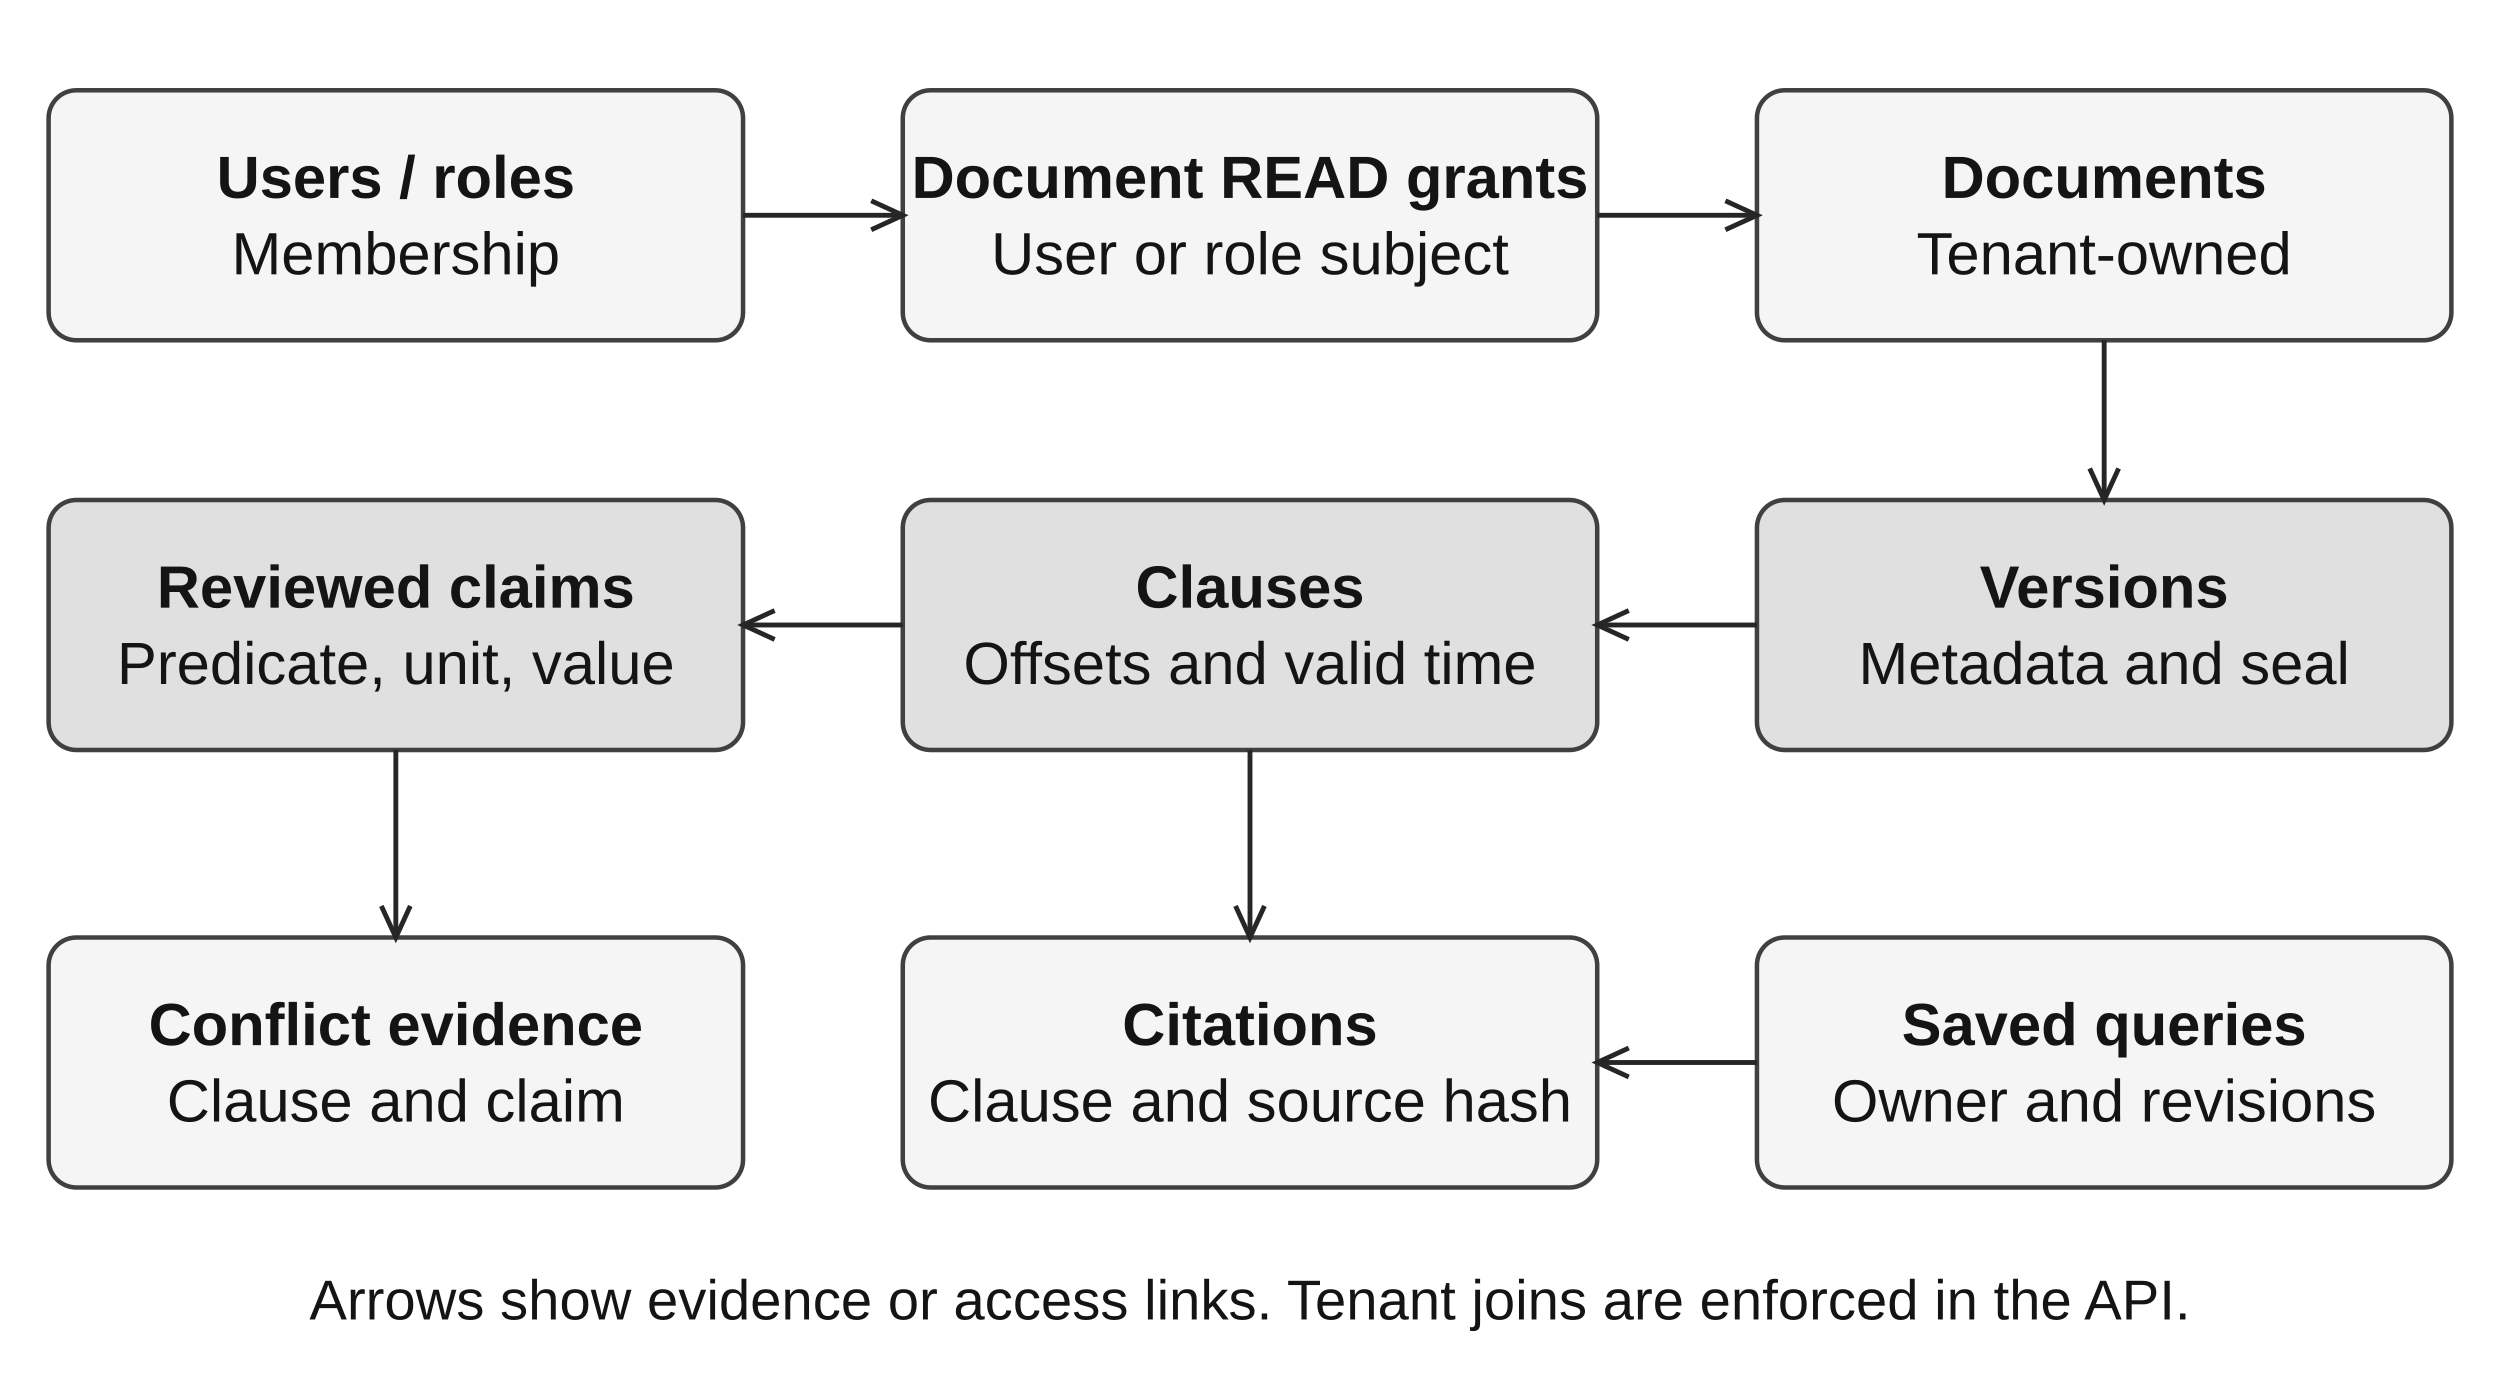
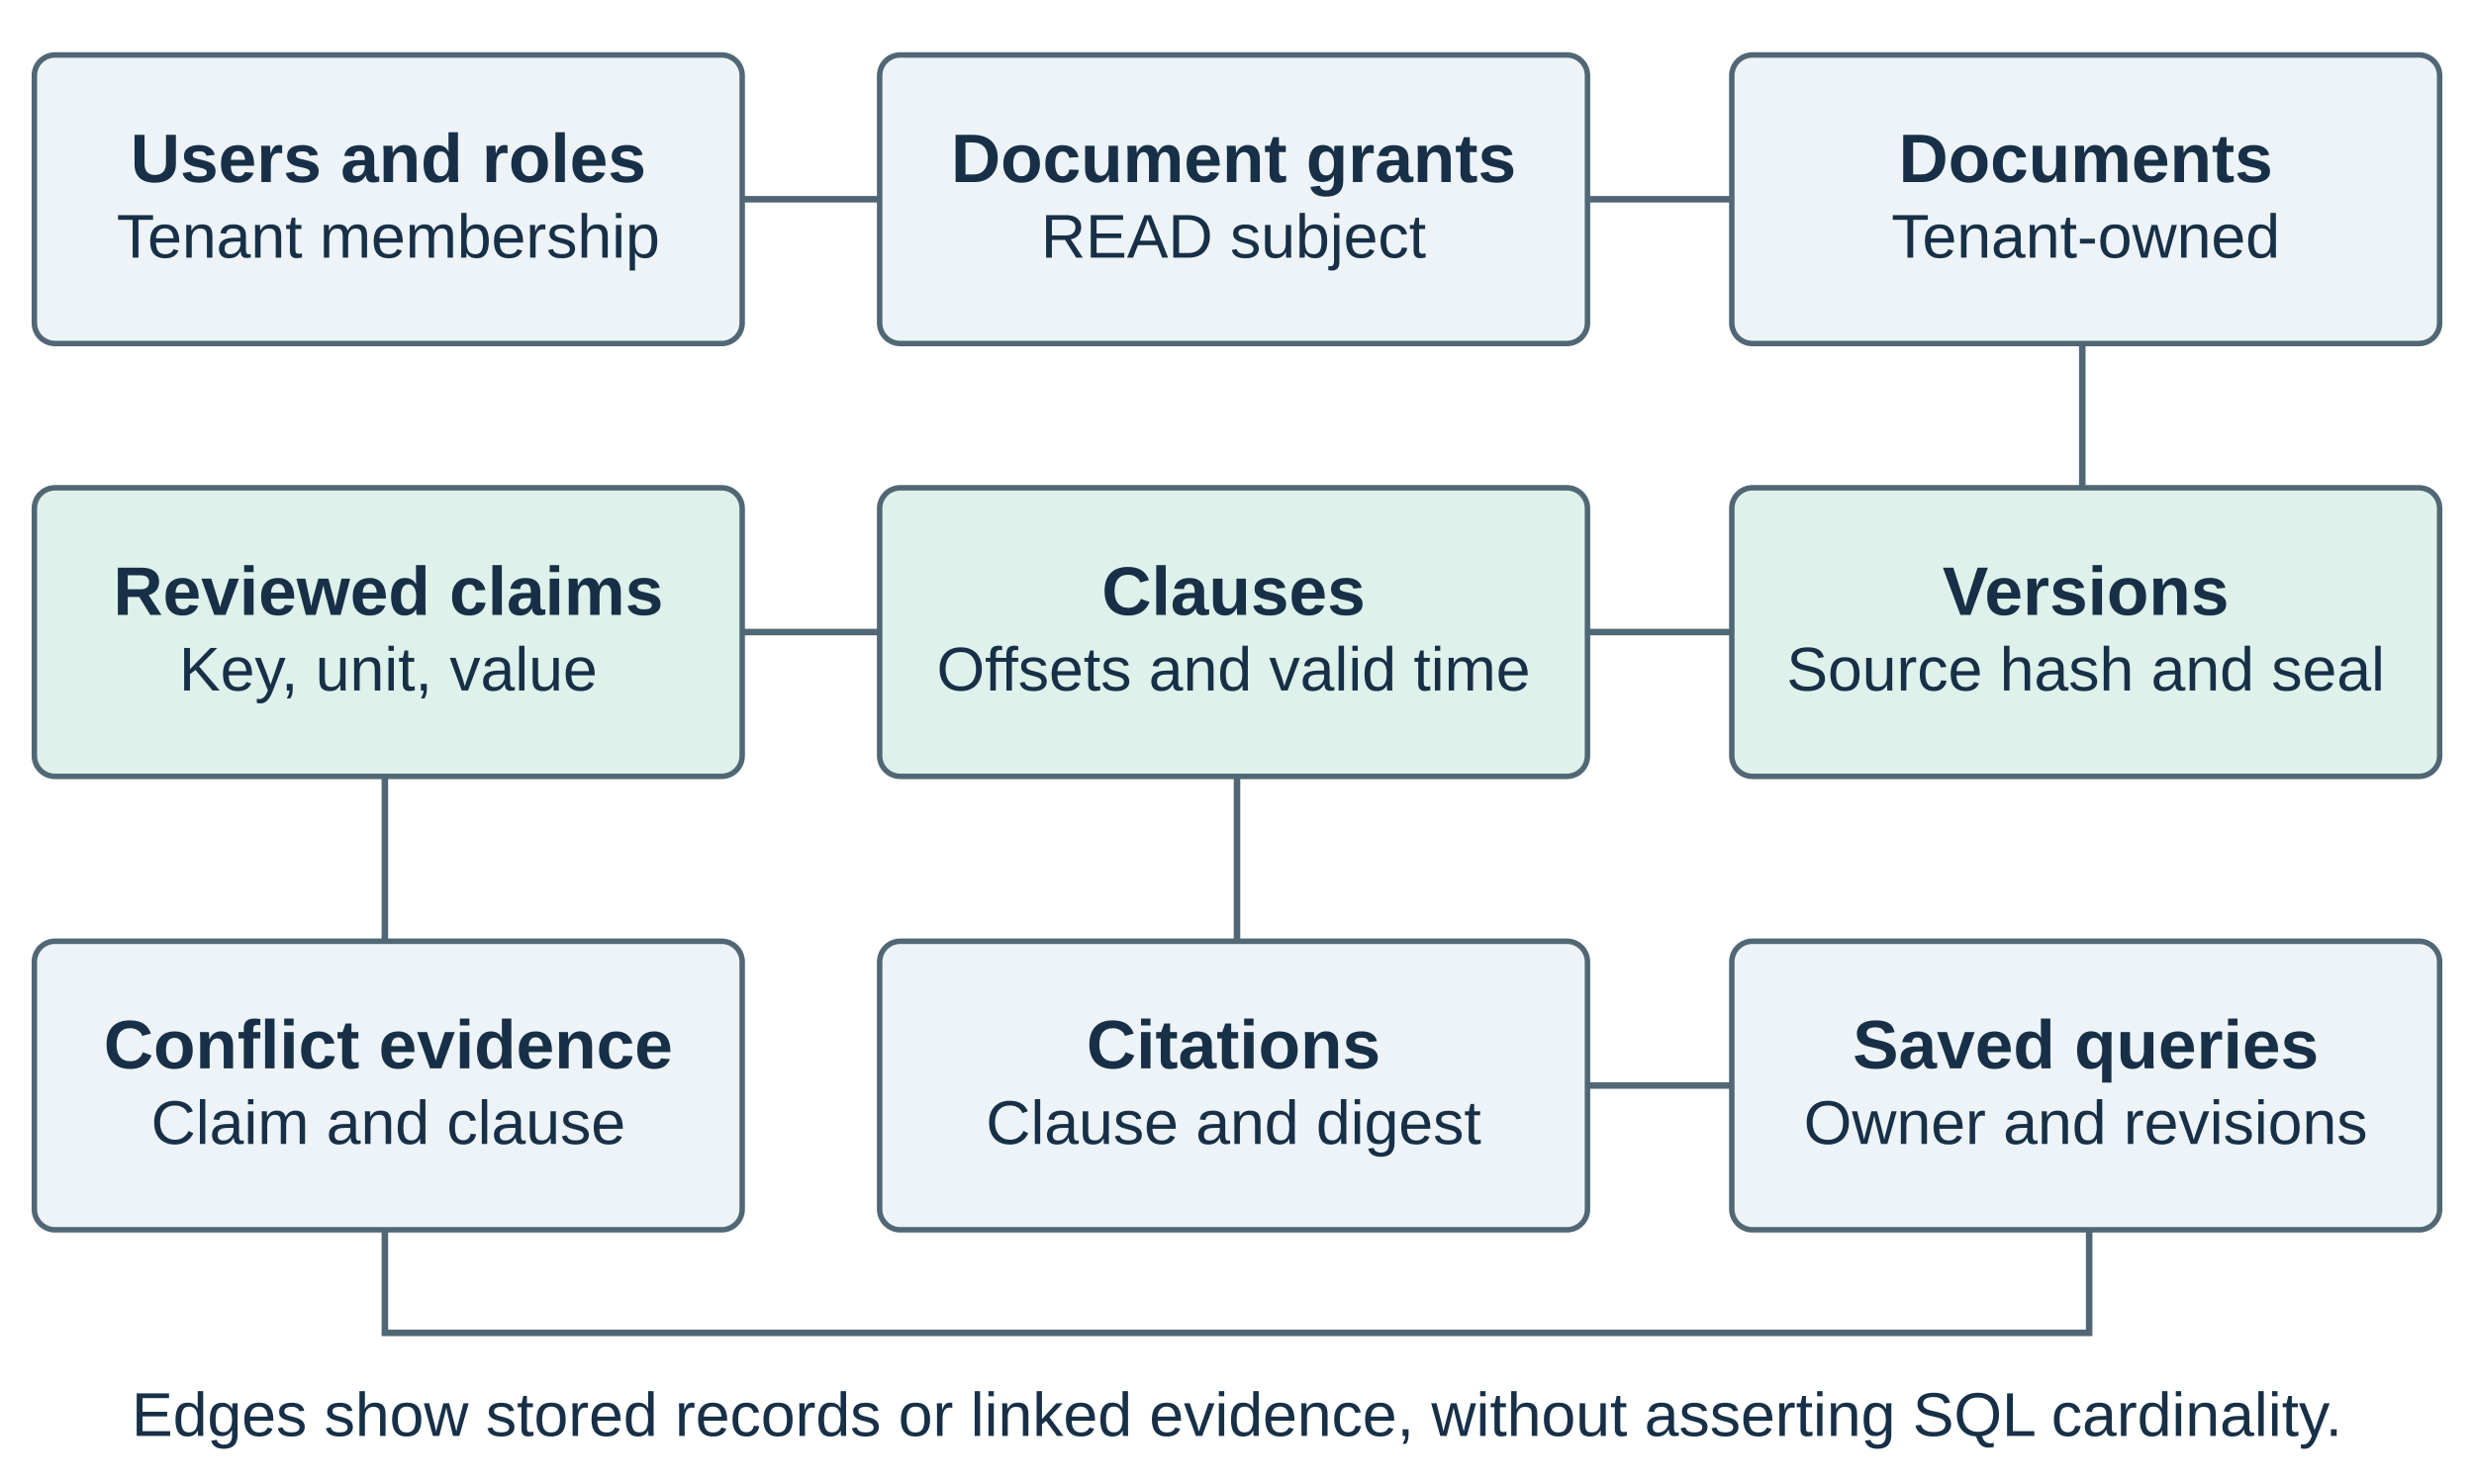
- <svg xmlns="http://www.w3.org/2000/svg" width="360" height="200" viewBox="0 0 360 200" role="img">
-   <rect x="7" y="13" width="100" height="36" rx="4" fill="rgb(245,245,245)" stroke="#404040" stroke-width=".65" />
-   <text x="57.0" y="28.5" fill="#141414" text-anchor="middle" font-family="Arial,sans-serif" font-size="8.6" font-weight="700">Users / roles</text>
-   <text x="57.0" y="39.5" fill="#141414" text-anchor="middle" font-family="Arial,sans-serif" font-size="8.6" font-weight="400">Membership</text>
-   <rect x="130" y="13" width="100" height="36" rx="4" fill="rgb(245,245,245)" stroke="#404040" stroke-width=".65" />
-   <text x="180.0" y="28.5" fill="#141414" text-anchor="middle" font-family="Arial,sans-serif" font-size="8.6" font-weight="700">Document READ grants</text>
-   <text x="180.0" y="39.5" fill="#141414" text-anchor="middle" font-family="Arial,sans-serif" font-size="8.6" font-weight="400">User or role subject</text>
-   <rect x="253" y="13" width="100" height="36" rx="4" fill="rgb(245,245,245)" stroke="#404040" stroke-width=".65" />
-   <text x="303.0" y="28.5" fill="#141414" text-anchor="middle" font-family="Arial,sans-serif" font-size="8.6" font-weight="700">Documents</text>
-   <text x="303.0" y="39.5" fill="#141414" text-anchor="middle" font-family="Arial,sans-serif" font-size="8.6" font-weight="400">Tenant-owned</text>
-   <rect x="253" y="72" width="100" height="36" rx="4" fill="rgb(224,224,224)" stroke="#404040" stroke-width=".65" />
-   <text x="303.0" y="87.5" fill="#141414" text-anchor="middle" font-family="Arial,sans-serif" font-size="8.6" font-weight="700">Versions</text>
-   <text x="303.0" y="98.5" fill="#141414" text-anchor="middle" font-family="Arial,sans-serif" font-size="8.6" font-weight="400">Metadata and seal</text>
-   <rect x="130" y="72" width="100" height="36" rx="4" fill="rgb(224,224,224)" stroke="#404040" stroke-width=".65" />
-   <text x="180.0" y="87.5" fill="#141414" text-anchor="middle" font-family="Arial,sans-serif" font-size="8.6" font-weight="700">Clauses</text>
-   <text x="180.0" y="98.5" fill="#141414" text-anchor="middle" font-family="Arial,sans-serif" font-size="8.6" font-weight="400">Offsets and valid time</text>
-   <rect x="7" y="72" width="100" height="36" rx="4" fill="rgb(224,224,224)" stroke="#404040" stroke-width=".65" />
-   <text x="57.0" y="87.5" fill="#141414" text-anchor="middle" font-family="Arial,sans-serif" font-size="8.6" font-weight="700">Reviewed claims</text>
-   <text x="57.0" y="98.5" fill="#141414" text-anchor="middle" font-family="Arial,sans-serif" font-size="8.6" font-weight="400">Predicate, unit, value</text>
-   <rect x="7" y="135" width="100" height="36" rx="4" fill="rgb(245,245,245)" stroke="#404040" stroke-width=".65" />
-   <text x="57.0" y="150.5" fill="#141414" text-anchor="middle" font-family="Arial,sans-serif" font-size="8.6" font-weight="700">Conflict evidence</text>
-   <text x="57.0" y="161.5" fill="#141414" text-anchor="middle" font-family="Arial,sans-serif" font-size="8.6" font-weight="400">Clause and claim</text>
-   <rect x="130" y="135" width="100" height="36" rx="4" fill="rgb(245,245,245)" stroke="#404040" stroke-width=".65" />
-   <text x="180.0" y="150.5" fill="#141414" text-anchor="middle" font-family="Arial,sans-serif" font-size="8.6" font-weight="700">Citations</text>
-   <text x="180.0" y="161.5" fill="#141414" text-anchor="middle" font-family="Arial,sans-serif" font-size="8.6" font-weight="400">Clause and source hash</text>
-   <rect x="253" y="135" width="100" height="36" rx="4" fill="rgb(245,245,245)" stroke="#404040" stroke-width=".65" />
-   <text x="303.0" y="150.5" fill="#141414" text-anchor="middle" font-family="Arial,sans-serif" font-size="8.6" font-weight="700">Saved queries</text>
-   <text x="303.0" y="161.5" fill="#141414" text-anchor="middle" font-family="Arial,sans-serif" font-size="8.6" font-weight="400">Owner and revisions</text>
-   <polyline points="107,31 130,31" fill="none" stroke="#262626" stroke-width=".7" />
-   <polyline points="125.455,28.916 130,31 125.455,33.084" fill="none" stroke="#262626" stroke-width=".7" />
-   <polyline points="230,31 253,31" fill="none" stroke="#262626" stroke-width=".7" />
-   <polyline points="248.455,28.916 253,31 248.455,33.084" fill="none" stroke="#262626" stroke-width=".7" />
-   <polyline points="303,49 303,72" fill="none" stroke="#262626" stroke-width=".7" />
-   <polyline points="305.084,67.455 303,72 300.916,67.455" fill="none" stroke="#262626" stroke-width=".7" />
-   <polyline points="253,90 230,90" fill="none" stroke="#262626" stroke-width=".7" />
-   <polyline points="234.545,92.084 230,90 234.545,87.916" fill="none" stroke="#262626" stroke-width=".7" />
-   <polyline points="130,90 107,90" fill="none" stroke="#262626" stroke-width=".7" />
-   <polyline points="111.545,92.084 107,90 111.545,87.916" fill="none" stroke="#262626" stroke-width=".7" />
-   <polyline points="57,108 57,135" fill="none" stroke="#262626" stroke-width=".7" />
-   <polyline points="59.084,130.455 57,135 54.916,130.455" fill="none" stroke="#262626" stroke-width=".7" />
-   <polyline points="180,108 180,135" fill="none" stroke="#262626" stroke-width=".7" />
-   <polyline points="182.084,130.455 180,135 177.916,130.455" fill="none" stroke="#262626" stroke-width=".7" />
-   <polyline points="253,153 230,153" fill="none" stroke="#262626" stroke-width=".7" />
-   <polyline points="234.545,155.084 230,153 234.545,150.916" fill="none" stroke="#262626" stroke-width=".7" />
-   <text x="180" y="190" fill="#141414" text-anchor="middle" font-family="Arial,sans-serif" font-size="8.1" font-weight="400">Arrows show evidence or access links. Tenant joins are enforced in the API.</text>
+ <svg xmlns="http://www.w3.org/2000/svg" width="360" height="216" viewBox="0 0 360 216" role="img">
+   <rect x="5" y="8" width="103" height="42" rx="3" fill="#edf3f7" stroke="#516775" stroke-width=".8" />
+   <text x="56.5" y="26.5" fill="#173047" text-anchor="middle" font-family="Arial,sans-serif" font-size="10" font-weight="700">Users and roles</text>
+   <text x="56.5" y="37.5" fill="#173047" text-anchor="middle" font-family="Arial,sans-serif" font-size="9" font-weight="400">Tenant membership</text>
+   <rect x="128" y="8" width="103" height="42" rx="3" fill="#edf3f7" stroke="#516775" stroke-width=".8" />
+   <text x="179.5" y="26.5" fill="#173047" text-anchor="middle" font-family="Arial,sans-serif" font-size="10" font-weight="700">Document grants</text>
+   <text x="179.5" y="37.5" fill="#173047" text-anchor="middle" font-family="Arial,sans-serif" font-size="9" font-weight="400">READ subject</text>
+   <rect x="252" y="8" width="103" height="42" rx="3" fill="#edf3f7" stroke="#516775" stroke-width=".8" />
+   <text x="303.5" y="26.5" fill="#173047" text-anchor="middle" font-family="Arial,sans-serif" font-size="10" font-weight="700">Documents</text>
+   <text x="303.5" y="37.5" fill="#173047" text-anchor="middle" font-family="Arial,sans-serif" font-size="9" font-weight="400">Tenant-owned</text>
+   <rect x="252" y="71" width="103" height="42" rx="3" fill="#def1ea" stroke="#516775" stroke-width=".8" />
+   <text x="303.5" y="89.5" fill="#173047" text-anchor="middle" font-family="Arial,sans-serif" font-size="10" font-weight="700">Versions</text>
+   <text x="303.5" y="100.5" fill="#173047" text-anchor="middle" font-family="Arial,sans-serif" font-size="9" font-weight="400">Source hash and seal</text>
+   <rect x="128" y="71" width="103" height="42" rx="3" fill="#def1ea" stroke="#516775" stroke-width=".8" />
+   <text x="179.5" y="89.5" fill="#173047" text-anchor="middle" font-family="Arial,sans-serif" font-size="10" font-weight="700">Clauses</text>
+   <text x="179.5" y="100.5" fill="#173047" text-anchor="middle" font-family="Arial,sans-serif" font-size="9" font-weight="400">Offsets and valid time</text>
+   <rect x="5" y="71" width="103" height="42" rx="3" fill="#def1ea" stroke="#516775" stroke-width=".8" />
+   <text x="56.5" y="89.5" fill="#173047" text-anchor="middle" font-family="Arial,sans-serif" font-size="10" font-weight="700">Reviewed claims</text>
+   <text x="56.5" y="100.5" fill="#173047" text-anchor="middle" font-family="Arial,sans-serif" font-size="9" font-weight="400">Key, unit, value</text>
+   <rect x="5" y="137" width="103" height="42" rx="3" fill="#edf3f7" stroke="#516775" stroke-width=".8" />
+   <text x="56.5" y="155.5" fill="#173047" text-anchor="middle" font-family="Arial,sans-serif" font-size="10" font-weight="700">Conflict evidence</text>
+   <text x="56.5" y="166.5" fill="#173047" text-anchor="middle" font-family="Arial,sans-serif" font-size="9" font-weight="400">Claim and clause</text>
+   <rect x="128" y="137" width="103" height="42" rx="3" fill="#edf3f7" stroke="#516775" stroke-width=".8" />
+   <text x="179.5" y="155.5" fill="#173047" text-anchor="middle" font-family="Arial,sans-serif" font-size="10" font-weight="700">Citations</text>
+   <text x="179.5" y="166.5" fill="#173047" text-anchor="middle" font-family="Arial,sans-serif" font-size="9" font-weight="400">Clause and digest</text>
+   <rect x="252" y="137" width="103" height="42" rx="3" fill="#edf3f7" stroke="#516775" stroke-width=".8" />
+   <text x="303.5" y="155.5" fill="#173047" text-anchor="middle" font-family="Arial,sans-serif" font-size="10" font-weight="700">Saved queries</text>
+   <text x="303.5" y="166.5" fill="#173047" text-anchor="middle" font-family="Arial,sans-serif" font-size="9" font-weight="400">Owner and revisions</text>
+   <polyline points="108,29 128,29" fill="none" stroke="#516775" stroke-width=".95" />
+   <polyline points="231,29 252,29" fill="none" stroke="#516775" stroke-width=".95" />
+   <polyline points="303,50 303,71" fill="none" stroke="#516775" stroke-width=".95" />
+   <polyline points="252,92 231,92" fill="none" stroke="#516775" stroke-width=".95" />
+   <polyline points="128,92 108,92" fill="none" stroke="#516775" stroke-width=".95" />
+   <polyline points="56,113 56,137" fill="none" stroke="#516775" stroke-width=".95" />
+   <polyline points="180,113 180,137" fill="none" stroke="#516775" stroke-width=".95" />
+   <polyline points="252,158 231,158" fill="none" stroke="#516775" stroke-width=".95" />
+   <polyline points="304,179 304,194 56,194 56,179" fill="none" stroke="#516775" stroke-width=".95" />
+   <text x="180" y="209" fill="#173047" text-anchor="middle" font-family="Arial,sans-serif" font-size="9" font-weight="400">Edges show stored records or linked evidence, without asserting SQL cardinality.</text>
</svg>
